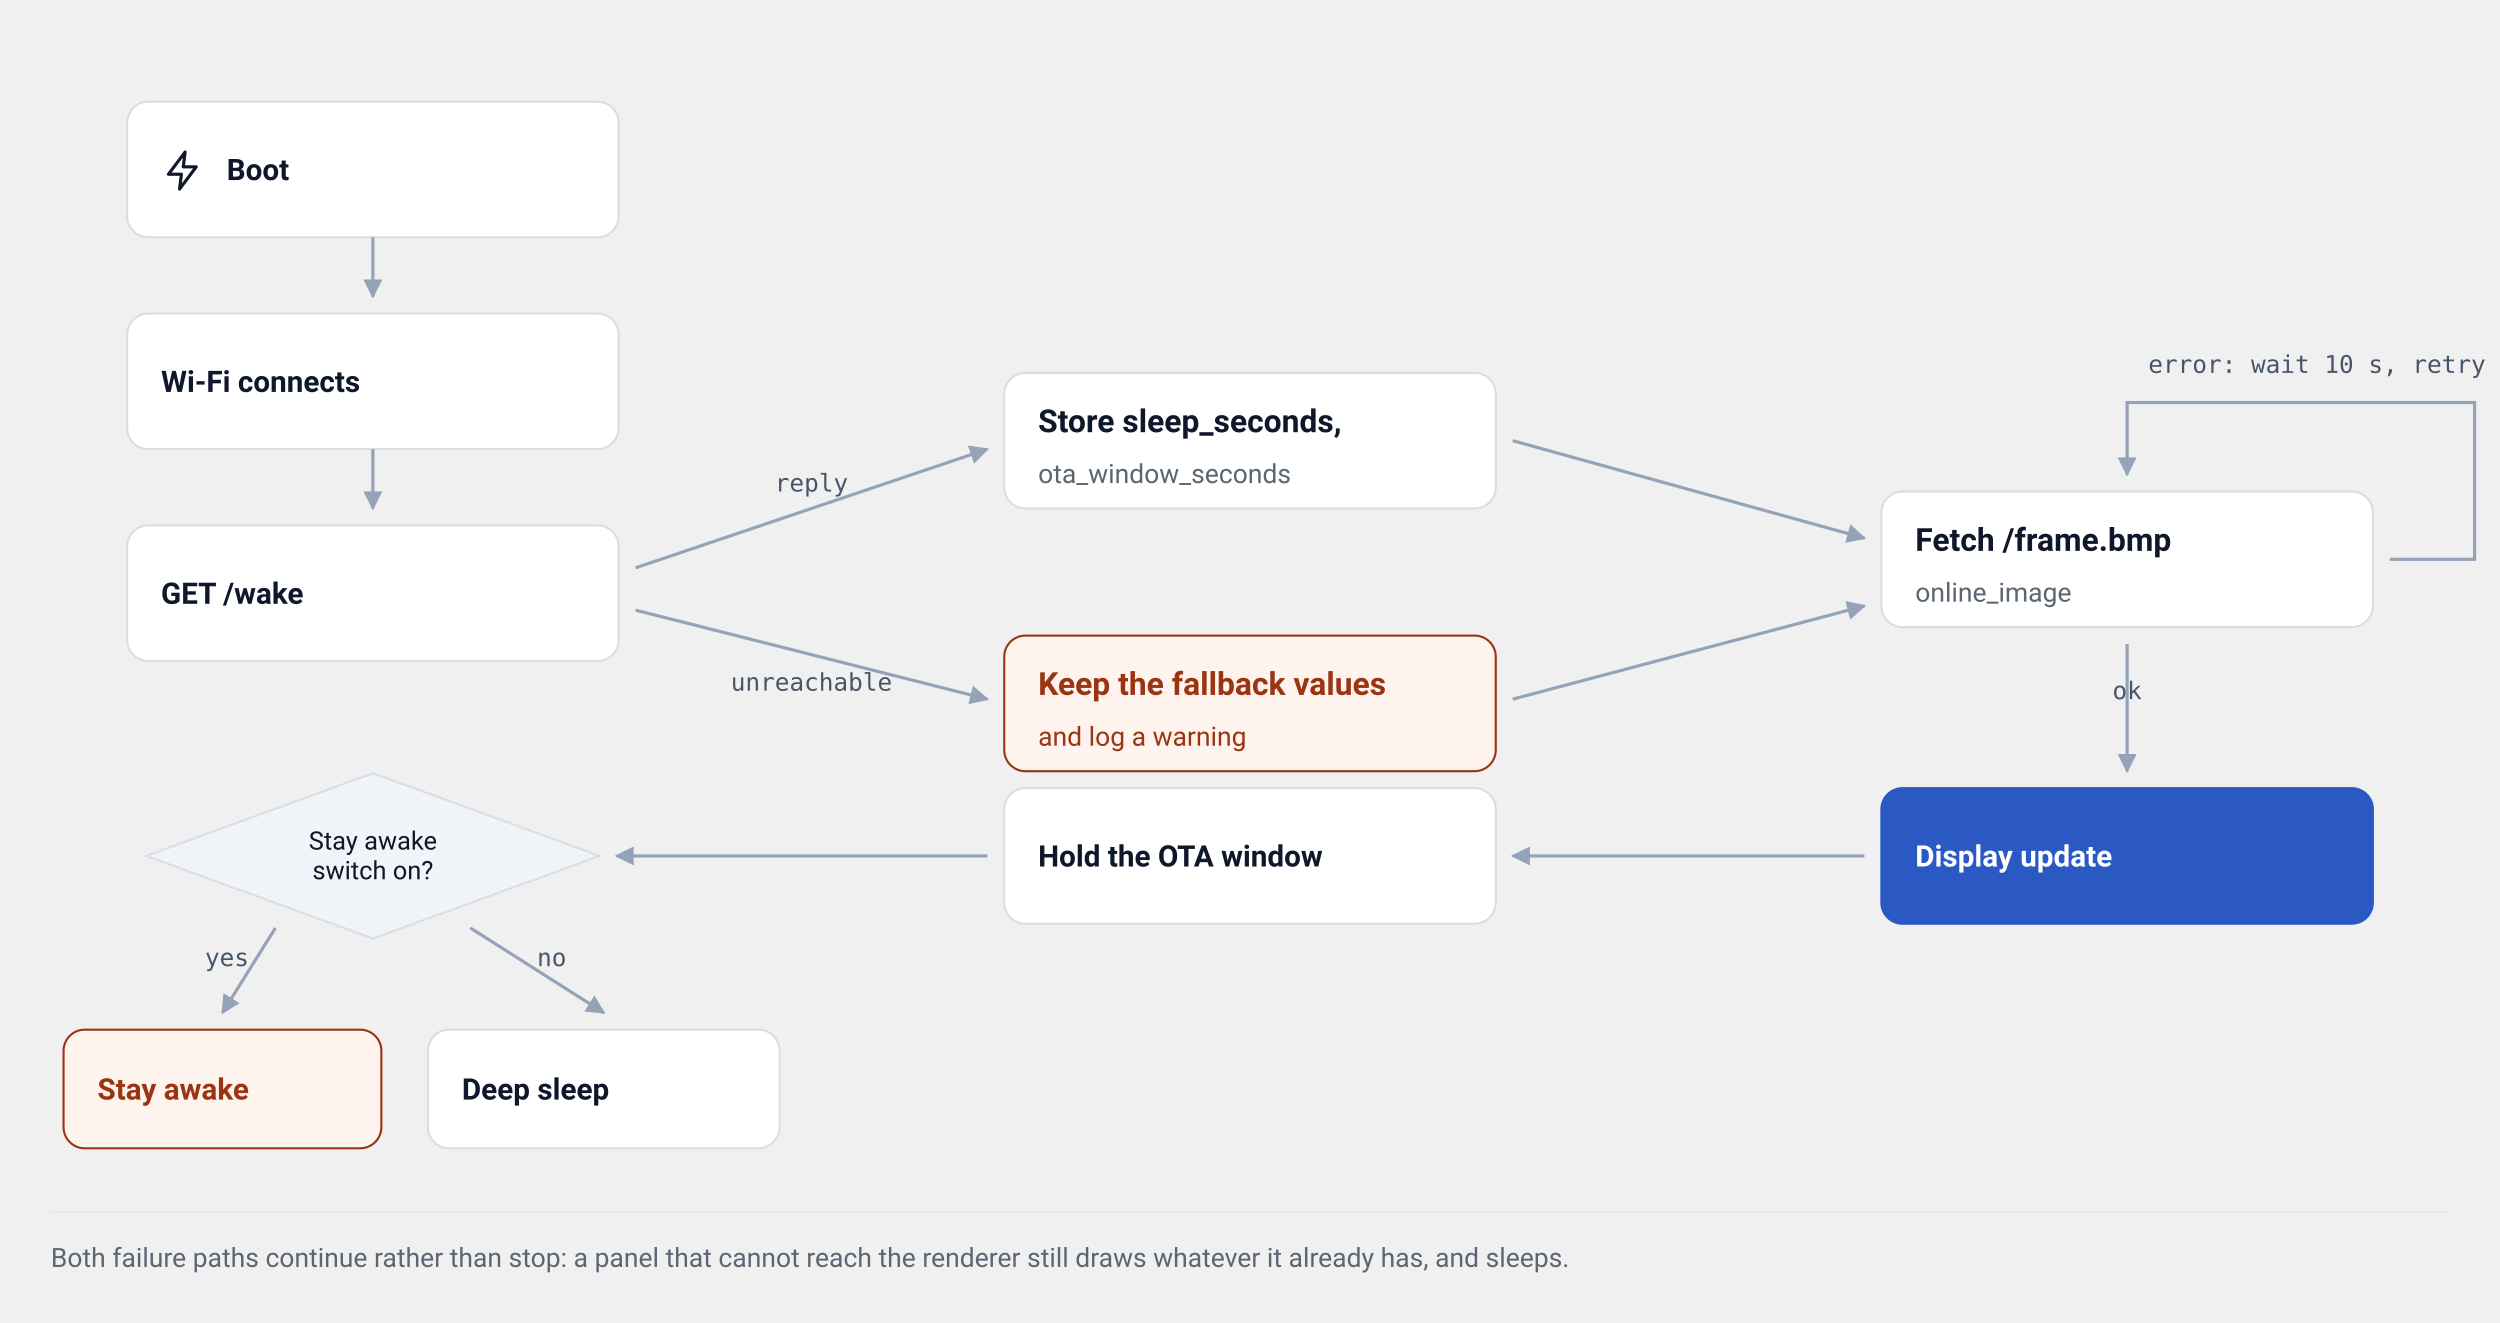
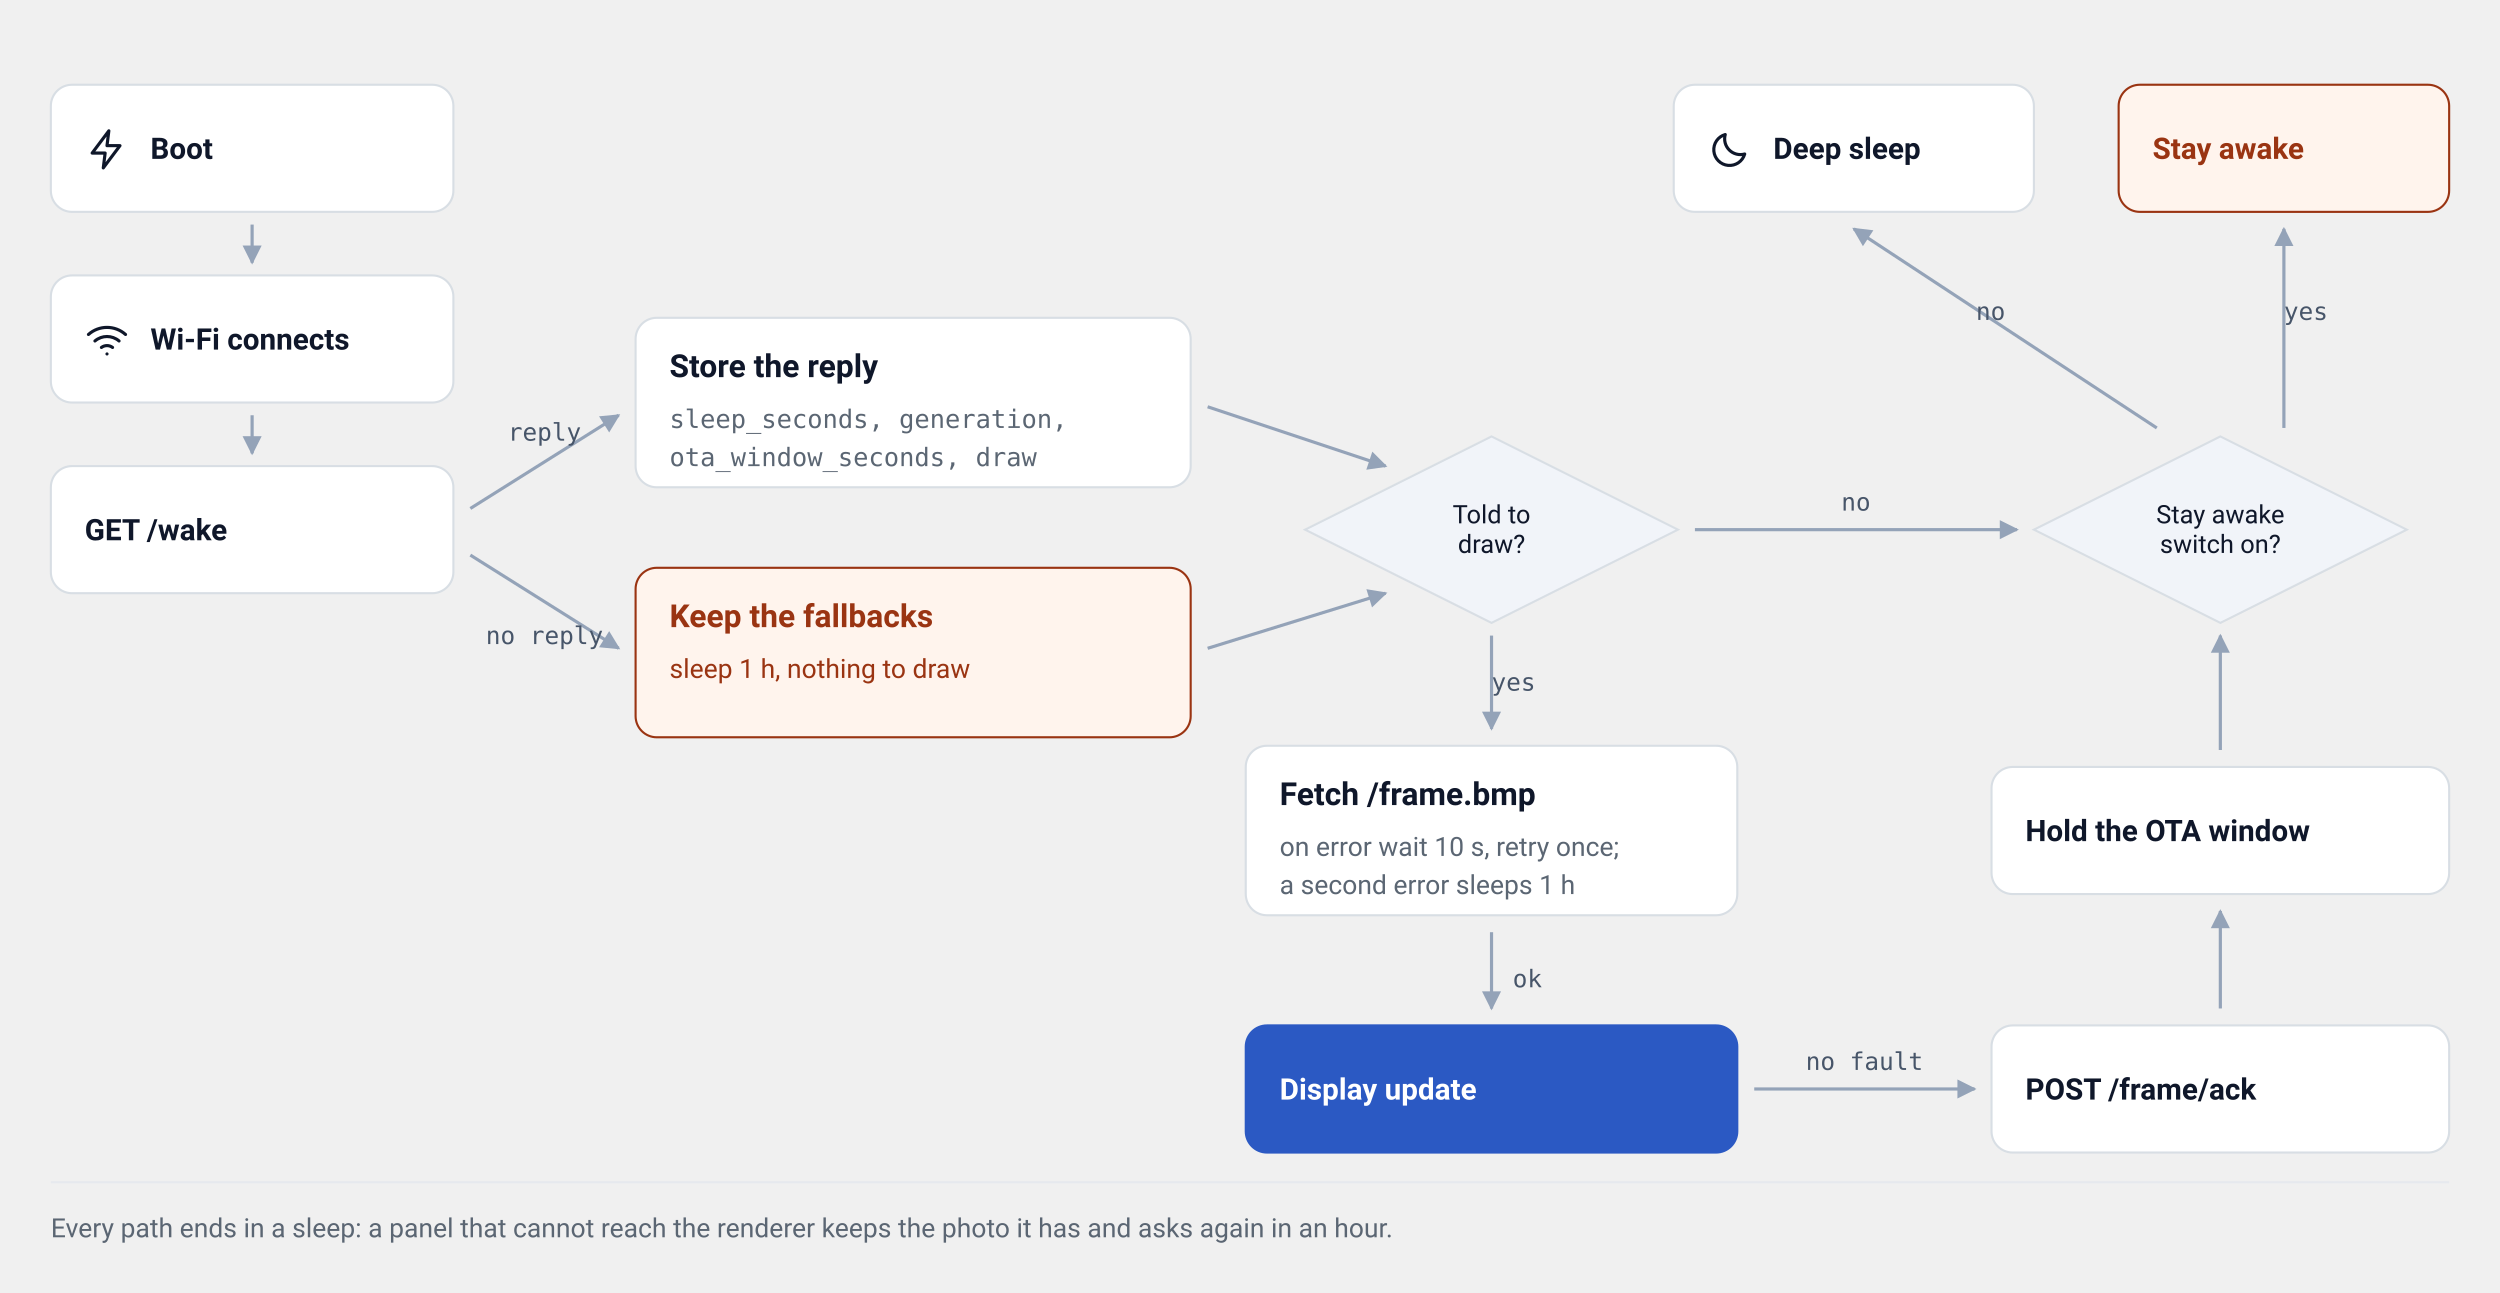
- <svg xmlns="http://www.w3.org/2000/svg" viewBox="0 0 1180 624" width="1180" height="624" role="img" aria-label="Boot, connect to Wi-Fi, call /wake and store the reply or keep the fallback values, fetch the frame with one retry, draw it, hold the OTA window, then sleep unless Stay awake is on.">
+ <svg xmlns="http://www.w3.org/2000/svg" viewBox="0 0 1180 610" width="1180" height="610" role="img" aria-label="Boot, connect to Wi-Fi and call /wake, storing the reply or keeping the fallbacks. If told to draw: fetch the frame with one retry, update the display, acknowledge it and hold the OTA window. Then sleep unless Stay awake is on.">
  <defs>
    <marker id="a" viewBox="0 0 10 10" refX="9" refY="5" markerWidth="6" markerHeight="6" orient="auto-start-reverse">
      <path d="M0 0 10 5 0 10z" fill="#94a3b8" />
    </marker>
    <marker id="b" viewBox="0 0 10 10" refX="1" refY="5" markerWidth="6" markerHeight="6" orient="auto">
      <path d="M10 0 0 5 10 10z" fill="#94a3b8" />
    </marker>
  </defs>
-   <rect x="60" y="48" width="232" height="64" rx="10" fill="#ffffff" stroke="#d8dee4" stroke-width="1" />
-   <g transform="translate(76.0,70.0) scale(0.875)" fill="none" stroke="#0f172a" stroke-width="1.7" stroke-linecap="round" stroke-linejoin="round">
+   <rect x="24" y="40" width="190" height="60" rx="10" fill="#ffffff" stroke="#d8dee4" stroke-width="1" />
+   <g transform="translate(40.0,60.0) scale(0.875)" fill="none" stroke="#0f172a" stroke-width="1.7" stroke-linecap="round" stroke-linejoin="round">
    <path d="M13 2 4 14h7l-1 8 9-12h-7z" />
  </g>
-   <text x="107.0" y="85.0" font-family="system-ui,-apple-system,'Segoe UI',Roboto,Helvetica,Arial,sans-serif" font-size="14" fill="#0f172a" text-anchor="start" font-weight="600">Boot</text>
-   <rect x="60" y="148" width="232" height="64" rx="10" fill="#ffffff" stroke="#d8dee4" stroke-width="1" />
-   <text x="76.0" y="185.0" font-family="system-ui,-apple-system,'Segoe UI',Roboto,Helvetica,Arial,sans-serif" font-size="14" fill="#0f172a" text-anchor="start" font-weight="600">Wi-Fi connects</text>
-   <rect x="60" y="248" width="232" height="64" rx="10" fill="#ffffff" stroke="#d8dee4" stroke-width="1" />
-   <text x="76.0" y="285.0" font-family="system-ui,-apple-system,'Segoe UI',Roboto,Helvetica,Arial,sans-serif" font-size="14" fill="#0f172a" text-anchor="start" font-weight="600">GET /wake</text>
-   <polyline points="176.0,112 176.0,140" fill="none" stroke="#94a3b8" stroke-width="1.5" marker-end="url(#a)" />
-   <polyline points="176.0,212 176.0,240" fill="none" stroke="#94a3b8" stroke-width="1.5" marker-end="url(#a)" />
-   <rect x="474" y="176" width="232" height="64" rx="10" fill="#ffffff" stroke="#d8dee4" stroke-width="1" />
-   <text x="490.0" y="204.0" font-family="system-ui,-apple-system,'Segoe UI',Roboto,Helvetica,Arial,sans-serif" font-size="15" fill="#0f172a" text-anchor="start" font-weight="600">Store sleep_seconds,</text>
-   <text x="490.0" y="228.0" font-family="system-ui,-apple-system,'Segoe UI',Roboto,Helvetica,Arial,sans-serif" font-size="12.5" fill="#5b6673" text-anchor="start">ota_window_seconds</text>
-   <rect x="474" y="300" width="232" height="64" rx="10" fill="#fff4ed" stroke="#9a3412" stroke-width="1" />
-   <text x="490.0" y="328.0" font-family="system-ui,-apple-system,'Segoe UI',Roboto,Helvetica,Arial,sans-serif" font-size="15" fill="#9a3412" text-anchor="start" font-weight="600">Keep the fallback values</text>
-   <text x="490.0" y="352.0" font-family="system-ui,-apple-system,'Segoe UI',Roboto,Helvetica,Arial,sans-serif" font-size="12.5" fill="#9a3412" text-anchor="start">and log a warning</text>
-   <polyline points="300,268 466,212" fill="none" stroke="#94a3b8" stroke-width="1.5" marker-end="url(#a)" />
-   <text x="383.0" y="232.0" font-family="ui-monospace,SFMono-Regular,'SF Mono',Menlo,Consolas,monospace" font-size="11.5" fill="#475569" text-anchor="middle">reply</text>
-   <polyline points="300,288 466,330" fill="none" stroke="#94a3b8" stroke-width="1.5" marker-end="url(#a)" />
-   <text x="383.0" y="326.0" font-family="ui-monospace,SFMono-Regular,'SF Mono',Menlo,Consolas,monospace" font-size="11.5" fill="#475569" text-anchor="middle">unreachable</text>
-   <rect x="888" y="232" width="232" height="64" rx="10" fill="#ffffff" stroke="#d8dee4" stroke-width="1" />
-   <text x="904.0" y="260.0" font-family="system-ui,-apple-system,'Segoe UI',Roboto,Helvetica,Arial,sans-serif" font-size="15" fill="#0f172a" text-anchor="start" font-weight="600">Fetch /frame.bmp</text>
-   <text x="904.0" y="284.0" font-family="system-ui,-apple-system,'Segoe UI',Roboto,Helvetica,Arial,sans-serif" font-size="12.5" fill="#5b6673" text-anchor="start">online_image</text>
-   <polyline points="714,208 880,254" fill="none" stroke="#94a3b8" stroke-width="1.5" marker-end="url(#a)" />
-   <polyline points="714,330 880,286" fill="none" stroke="#94a3b8" stroke-width="1.5" marker-end="url(#a)" />
-   <polyline points="1128,264 1168,264 1168,190 1004.0,190 1004.0,224" fill="none" stroke="#94a3b8" stroke-width="1.5" marker-end="url(#a)" />
-   <text x="1014.0" y="176.0" font-family="ui-monospace,SFMono-Regular,'SF Mono',Menlo,Consolas,monospace" font-size="11.5" fill="#475569" text-anchor="start">error: wait 10 s, retry once</text>
-   <rect x="888" y="372" width="232" height="64" rx="10" fill="#2b59c3" stroke="#2b59c3" stroke-width="1" />
-   <text x="904.0" y="409.0" font-family="system-ui,-apple-system,'Segoe UI',Roboto,Helvetica,Arial,sans-serif" font-size="14" fill="#ffffff" text-anchor="start" font-weight="600">Display update</text>
-   <polyline points="1004.0,304 1004.0,364" fill="none" stroke="#94a3b8" stroke-width="1.5" marker-end="url(#a)" />
-   <text x="1004.0" y="330.0" font-family="ui-monospace,SFMono-Regular,'SF Mono',Menlo,Consolas,monospace" font-size="11.5" fill="#475569" text-anchor="middle">ok</text>
-   <rect x="474" y="372" width="232" height="64" rx="10" fill="#ffffff" stroke="#d8dee4" stroke-width="1" />
-   <text x="490.0" y="409.0" font-family="system-ui,-apple-system,'Segoe UI',Roboto,Helvetica,Arial,sans-serif" font-size="14" fill="#0f172a" text-anchor="start" font-weight="600">Hold the OTA window</text>
-   <polyline points="880,404 714,404" fill="none" stroke="#94a3b8" stroke-width="1.5" marker-end="url(#a)" />
-   <polygon points="176.0,365.0 283.0,404 176.0,443.0 69.0,404" fill="#f1f4f9" stroke="#d8dee4" stroke-width="1" />
-   <text x="176.0" y="401.0" font-family="system-ui,-apple-system,'Segoe UI',Roboto,Helvetica,Arial,sans-serif" font-size="12" fill="#0f172a" text-anchor="middle">Stay awake</text>
-   <text x="176.0" y="415.0" font-family="system-ui,-apple-system,'Segoe UI',Roboto,Helvetica,Arial,sans-serif" font-size="12" fill="#0f172a" text-anchor="middle">switch on?</text>
-   <polyline points="466,404 291.0,404" fill="none" stroke="#94a3b8" stroke-width="1.5" marker-end="url(#a)" />
-   <rect x="30" y="486" width="150" height="56" rx="10" fill="#fff4ed" stroke="#9a3412" stroke-width="1" />
-   <text x="46.0" y="519.0" font-family="system-ui,-apple-system,'Segoe UI',Roboto,Helvetica,Arial,sans-serif" font-size="14" fill="#9a3412" text-anchor="start" font-weight="600">Stay awake</text>
-   <rect x="202" y="486" width="166" height="56" rx="10" fill="#ffffff" stroke="#d8dee4" stroke-width="1" />
-   <text x="218.0" y="519.0" font-family="system-ui,-apple-system,'Segoe UI',Roboto,Helvetica,Arial,sans-serif" font-size="14" fill="#0f172a" text-anchor="start" font-weight="600">Deep sleep</text>
-   <polyline points="130.0,438 105,478" fill="none" stroke="#94a3b8" stroke-width="1.5" marker-end="url(#a)" />
-   <text x="117.5" y="456.0" font-family="ui-monospace,SFMono-Regular,'SF Mono',Menlo,Consolas,monospace" font-size="11.5" fill="#475569" text-anchor="end">yes</text>
-   <polyline points="222.0,438 285,478" fill="none" stroke="#94a3b8" stroke-width="1.5" marker-end="url(#a)" />
-   <text x="253.5" y="456.0" font-family="ui-monospace,SFMono-Regular,'SF Mono',Menlo,Consolas,monospace" font-size="11.5" fill="#475569" text-anchor="start">no</text>
-   <line x1="24" y1="572" x2="1156" y2="572" stroke="#e6e9ee" stroke-width="1" />
-   <text x="24.0" y="598.0" font-family="system-ui,-apple-system,'Segoe UI',Roboto,Helvetica,Arial,sans-serif" font-size="12.5" fill="#5b6673" text-anchor="start">Both failure paths continue rather than stop: a panel that cannot reach the renderer still draws whatever it already has, and sleeps.</text>
+   <text x="71.0" y="75.0" font-family="system-ui,-apple-system,'Segoe UI',Roboto,Helvetica,Arial,sans-serif" font-size="14" fill="#0f172a" text-anchor="start" font-weight="600">Boot</text>
+   <rect x="24" y="130" width="190" height="60" rx="10" fill="#ffffff" stroke="#d8dee4" stroke-width="1" />
+   <g transform="translate(40.0,150.0) scale(0.875)" fill="none" stroke="#0f172a" stroke-width="1.7" stroke-linecap="round" stroke-linejoin="round">
+     <path d="M2 9a15 15 0 0 1 20 0 M5.5 12.5a10 10 0 0 1 13 0 M9 16a5 5 0 0 1 6 0 M12 19.5h.01" />
+   </g>
+   <text x="71.0" y="165.0" font-family="system-ui,-apple-system,'Segoe UI',Roboto,Helvetica,Arial,sans-serif" font-size="14" fill="#0f172a" text-anchor="start" font-weight="600">Wi-Fi connects</text>
+   <rect x="24" y="220" width="190" height="60" rx="10" fill="#ffffff" stroke="#d8dee4" stroke-width="1" />
+   <text x="40.0" y="255.0" font-family="system-ui,-apple-system,'Segoe UI',Roboto,Helvetica,Arial,sans-serif" font-size="14" fill="#0f172a" text-anchor="start" font-weight="600">GET /wake</text>
+   <polyline points="119.0,106 119.0,124" fill="none" stroke="#94a3b8" stroke-width="1.5" marker-end="url(#a)" />
+   <polyline points="119.0,196 119.0,214" fill="none" stroke="#94a3b8" stroke-width="1.5" marker-end="url(#a)" />
+   <rect x="300" y="150" width="262" height="80" rx="10" fill="#ffffff" stroke="#d8dee4" stroke-width="1" />
+   <text x="316.0" y="178.0" font-family="system-ui,-apple-system,'Segoe UI',Roboto,Helvetica,Arial,sans-serif" font-size="15" fill="#0f172a" text-anchor="start" font-weight="600">Store the reply</text>
+   <text x="316.0" y="202.0" font-family="ui-monospace,SFMono-Regular,'SF Mono',Menlo,Consolas,monospace" font-size="12" fill="#5b6673" text-anchor="start">sleep_seconds, generation,</text>
+   <text x="316.0" y="220.0" font-family="ui-monospace,SFMono-Regular,'SF Mono',Menlo,Consolas,monospace" font-size="12" fill="#5b6673" text-anchor="start">ota_window_seconds, draw</text>
+   <rect x="300" y="268" width="262" height="80" rx="10" fill="#fff4ed" stroke="#9a3412" stroke-width="1" />
+   <text x="316.0" y="296.0" font-family="system-ui,-apple-system,'Segoe UI',Roboto,Helvetica,Arial,sans-serif" font-size="15" fill="#9a3412" text-anchor="start" font-weight="600">Keep the fallbacks</text>
+   <text x="316.0" y="320.0" font-family="system-ui,-apple-system,'Segoe UI',Roboto,Helvetica,Arial,sans-serif" font-size="12.5" fill="#9a3412" text-anchor="start">sleep 1 h, nothing to draw</text>
+   <polyline points="222,240 292,196" fill="none" stroke="#94a3b8" stroke-width="1.5" marker-end="url(#a)" />
+   <text x="257.0" y="208.0" font-family="ui-monospace,SFMono-Regular,'SF Mono',Menlo,Consolas,monospace" font-size="11.5" fill="#475569" text-anchor="middle">reply</text>
+   <polyline points="222,262 292,306" fill="none" stroke="#94a3b8" stroke-width="1.5" marker-end="url(#a)" />
+   <text x="257.0" y="304.0" font-family="ui-monospace,SFMono-Regular,'SF Mono',Menlo,Consolas,monospace" font-size="11.5" fill="#475569" text-anchor="middle">no reply</text>
+   <polygon points="704,206.0 792.0,250 704,294.0 616.0,250" fill="#f1f4f9" stroke="#d8dee4" stroke-width="1" />
+   <text x="704.0" y="247.0" font-family="system-ui,-apple-system,'Segoe UI',Roboto,Helvetica,Arial,sans-serif" font-size="12" fill="#0f172a" text-anchor="middle">Told to</text>
+   <text x="704.0" y="261.0" font-family="system-ui,-apple-system,'Segoe UI',Roboto,Helvetica,Arial,sans-serif" font-size="12" fill="#0f172a" text-anchor="middle">draw?</text>
+   <polyline points="570,192 654,220" fill="none" stroke="#94a3b8" stroke-width="1.5" marker-end="url(#a)" />
+   <polyline points="570,306 654,280" fill="none" stroke="#94a3b8" stroke-width="1.5" marker-end="url(#a)" />
+   <rect x="588" y="352" width="232" height="80" rx="10" fill="#ffffff" stroke="#d8dee4" stroke-width="1" />
+   <text x="604.0" y="380.0" font-family="system-ui,-apple-system,'Segoe UI',Roboto,Helvetica,Arial,sans-serif" font-size="15" fill="#0f172a" text-anchor="start" font-weight="600">Fetch /frame.bmp</text>
+   <text x="604.0" y="404.0" font-family="system-ui,-apple-system,'Segoe UI',Roboto,Helvetica,Arial,sans-serif" font-size="12.5" fill="#5b6673" text-anchor="start">on error wait 10 s, retry once;</text>
+   <text x="604.0" y="422.0" font-family="system-ui,-apple-system,'Segoe UI',Roboto,Helvetica,Arial,sans-serif" font-size="12.5" fill="#5b6673" text-anchor="start">a second error sleeps 1 h</text>
+   <polyline points="704,300 704,344" fill="none" stroke="#94a3b8" stroke-width="1.5" marker-end="url(#a)" />
+   <text x="704.0" y="326.0" font-family="ui-monospace,SFMono-Regular,'SF Mono',Menlo,Consolas,monospace" font-size="11.5" fill="#475569" text-anchor="start">yes</text>
+   <rect x="588" y="484" width="232" height="60" rx="10" fill="#2b59c3" stroke="#2b59c3" stroke-width="1" />
+   <text x="604.0" y="519.0" font-family="system-ui,-apple-system,'Segoe UI',Roboto,Helvetica,Arial,sans-serif" font-size="14" fill="#ffffff" text-anchor="start" font-weight="600">Display update</text>
+   <polyline points="704,440 704,476" fill="none" stroke="#94a3b8" stroke-width="1.5" marker-end="url(#a)" />
+   <text x="714.0" y="466.0" font-family="ui-monospace,SFMono-Regular,'SF Mono',Menlo,Consolas,monospace" font-size="11.5" fill="#475569" text-anchor="start">ok</text>
+   <rect x="940" y="484" width="216" height="60" rx="10" fill="#ffffff" stroke="#d8dee4" stroke-width="1" />
+   <text x="956.0" y="519.0" font-family="system-ui,-apple-system,'Segoe UI',Roboto,Helvetica,Arial,sans-serif" font-size="14" fill="#0f172a" text-anchor="start" font-weight="600">POST /frame/ack</text>
+   <polyline points="828,514 932,514" fill="none" stroke="#94a3b8" stroke-width="1.5" marker-end="url(#a)" />
+   <text x="880.0" y="505.0" font-family="ui-monospace,SFMono-Regular,'SF Mono',Menlo,Consolas,monospace" font-size="11.5" fill="#475569" text-anchor="middle">no fault</text>
+   <rect x="940" y="362" width="216" height="60" rx="10" fill="#ffffff" stroke="#d8dee4" stroke-width="1" />
+   <text x="956.0" y="397.0" font-family="system-ui,-apple-system,'Segoe UI',Roboto,Helvetica,Arial,sans-serif" font-size="14" fill="#0f172a" text-anchor="start" font-weight="600">Hold the OTA window</text>
+   <polyline points="1048.0,476 1048.0,430" fill="none" stroke="#94a3b8" stroke-width="1.5" marker-end="url(#a)" />
+   <polygon points="1048.0,206.0 1136.0,250 1048.0,294.0 960.0,250" fill="#f1f4f9" stroke="#d8dee4" stroke-width="1" />
+   <text x="1048.0" y="247.0" font-family="system-ui,-apple-system,'Segoe UI',Roboto,Helvetica,Arial,sans-serif" font-size="12" fill="#0f172a" text-anchor="middle">Stay awake</text>
+   <text x="1048.0" y="261.0" font-family="system-ui,-apple-system,'Segoe UI',Roboto,Helvetica,Arial,sans-serif" font-size="12" fill="#0f172a" text-anchor="middle">switch on?</text>
+   <polyline points="1048.0,354 1048.0,300" fill="none" stroke="#94a3b8" stroke-width="1.5" marker-end="url(#a)" />
+   <polyline points="800,250 952.0,250" fill="none" stroke="#94a3b8" stroke-width="1.5" marker-end="url(#a)" />
+   <text x="876.0" y="241.0" font-family="ui-monospace,SFMono-Regular,'SF Mono',Menlo,Consolas,monospace" font-size="11.5" fill="#475569" text-anchor="middle">no</text>
+   <rect x="790" y="40" width="170" height="60" rx="10" fill="#ffffff" stroke="#d8dee4" stroke-width="1" />
+   <g transform="translate(806.0,60.0) scale(0.875)" fill="none" stroke="#0f172a" stroke-width="1.7" stroke-linecap="round" stroke-linejoin="round">
+     <path d="M20 14.5A8.5 8.5 0 0 1 9.5 4 8.5 8.5 0 1 0 20 14.5z" />
+   </g>
+   <text x="837.0" y="75.0" font-family="system-ui,-apple-system,'Segoe UI',Roboto,Helvetica,Arial,sans-serif" font-size="14" fill="#0f172a" text-anchor="start" font-weight="600">Deep sleep</text>
+   <rect x="1000" y="40" width="156" height="60" rx="10" fill="#fff4ed" stroke="#9a3412" stroke-width="1" />
+   <text x="1016.0" y="75.0" font-family="system-ui,-apple-system,'Segoe UI',Roboto,Helvetica,Arial,sans-serif" font-size="14" fill="#9a3412" text-anchor="start" font-weight="600">Stay awake</text>
+   <polyline points="1018.0,202 875,108" fill="none" stroke="#94a3b8" stroke-width="1.5" marker-end="url(#a)" />
+   <text x="946.5" y="151.0" font-family="ui-monospace,SFMono-Regular,'SF Mono',Menlo,Consolas,monospace" font-size="11.5" fill="#475569" text-anchor="end">no</text>
+   <polyline points="1078.0,202 1078,108" fill="none" stroke="#94a3b8" stroke-width="1.5" marker-end="url(#a)" />
+   <text x="1078.0" y="151.0" font-family="ui-monospace,SFMono-Regular,'SF Mono',Menlo,Consolas,monospace" font-size="11.5" fill="#475569" text-anchor="start">yes</text>
+   <line x1="24" y1="558" x2="1156" y2="558" stroke="#e6e9ee" stroke-width="1" />
+   <text x="24.0" y="584.0" font-family="system-ui,-apple-system,'Segoe UI',Roboto,Helvetica,Arial,sans-serif" font-size="12.5" fill="#5b6673" text-anchor="start">Every path ends in a sleep: a panel that cannot reach the renderer keeps the photo it has and asks again in an hour.</text>
</svg>
